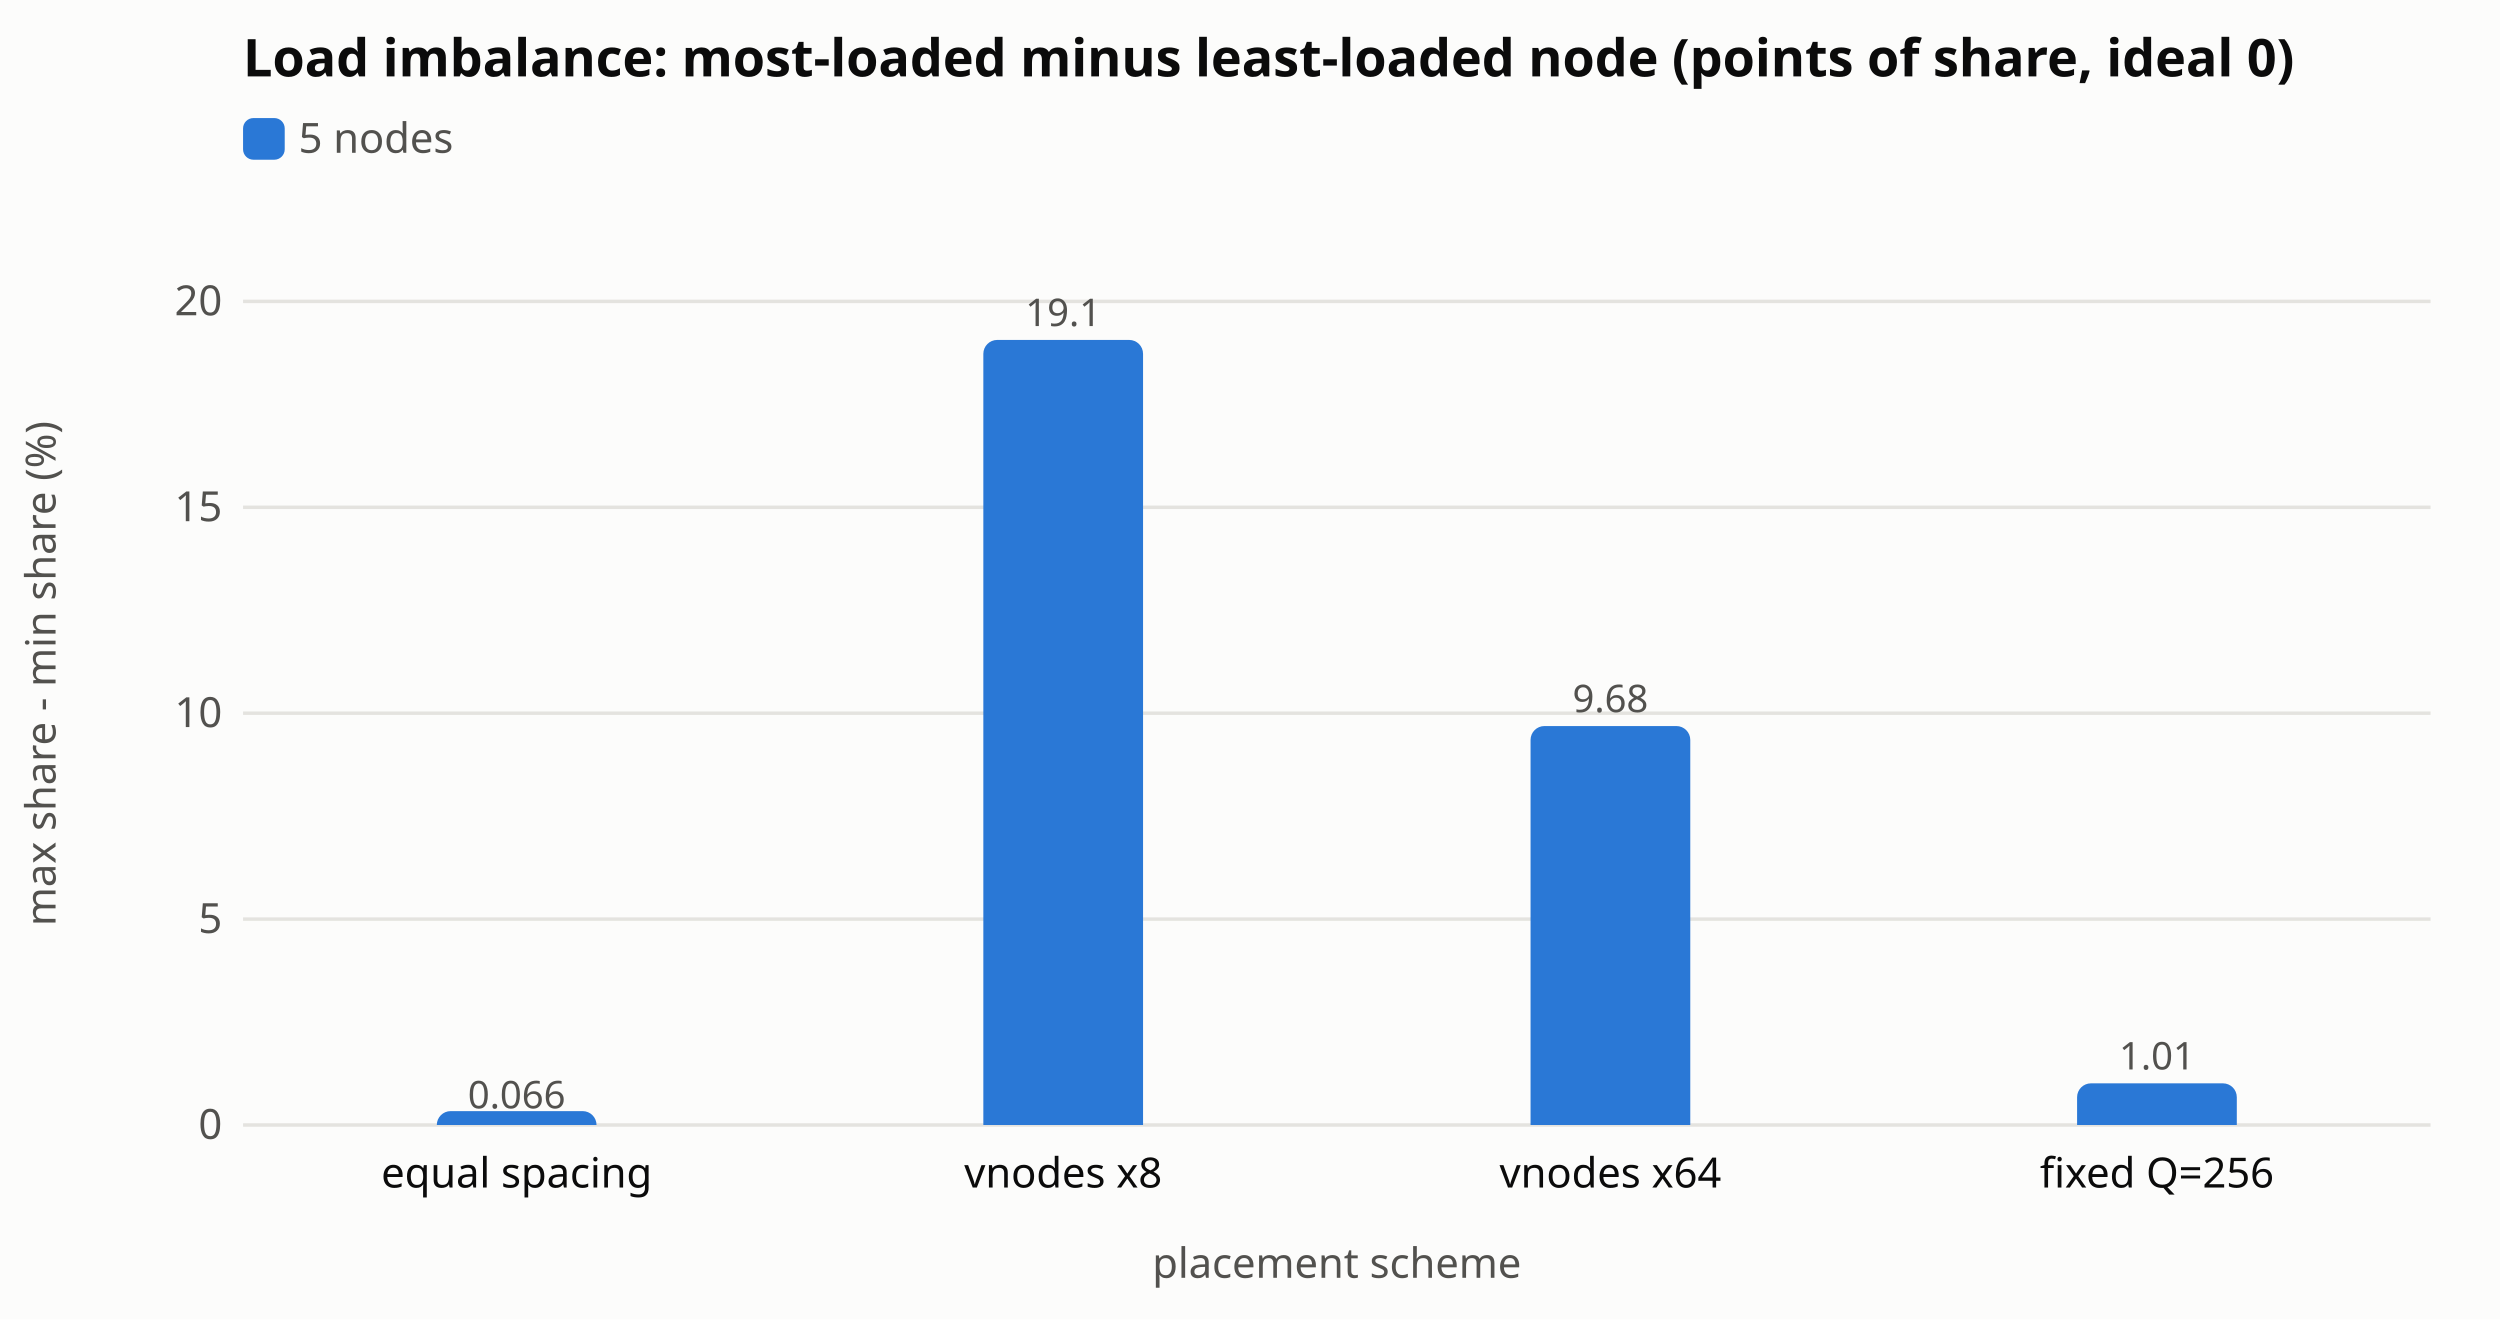
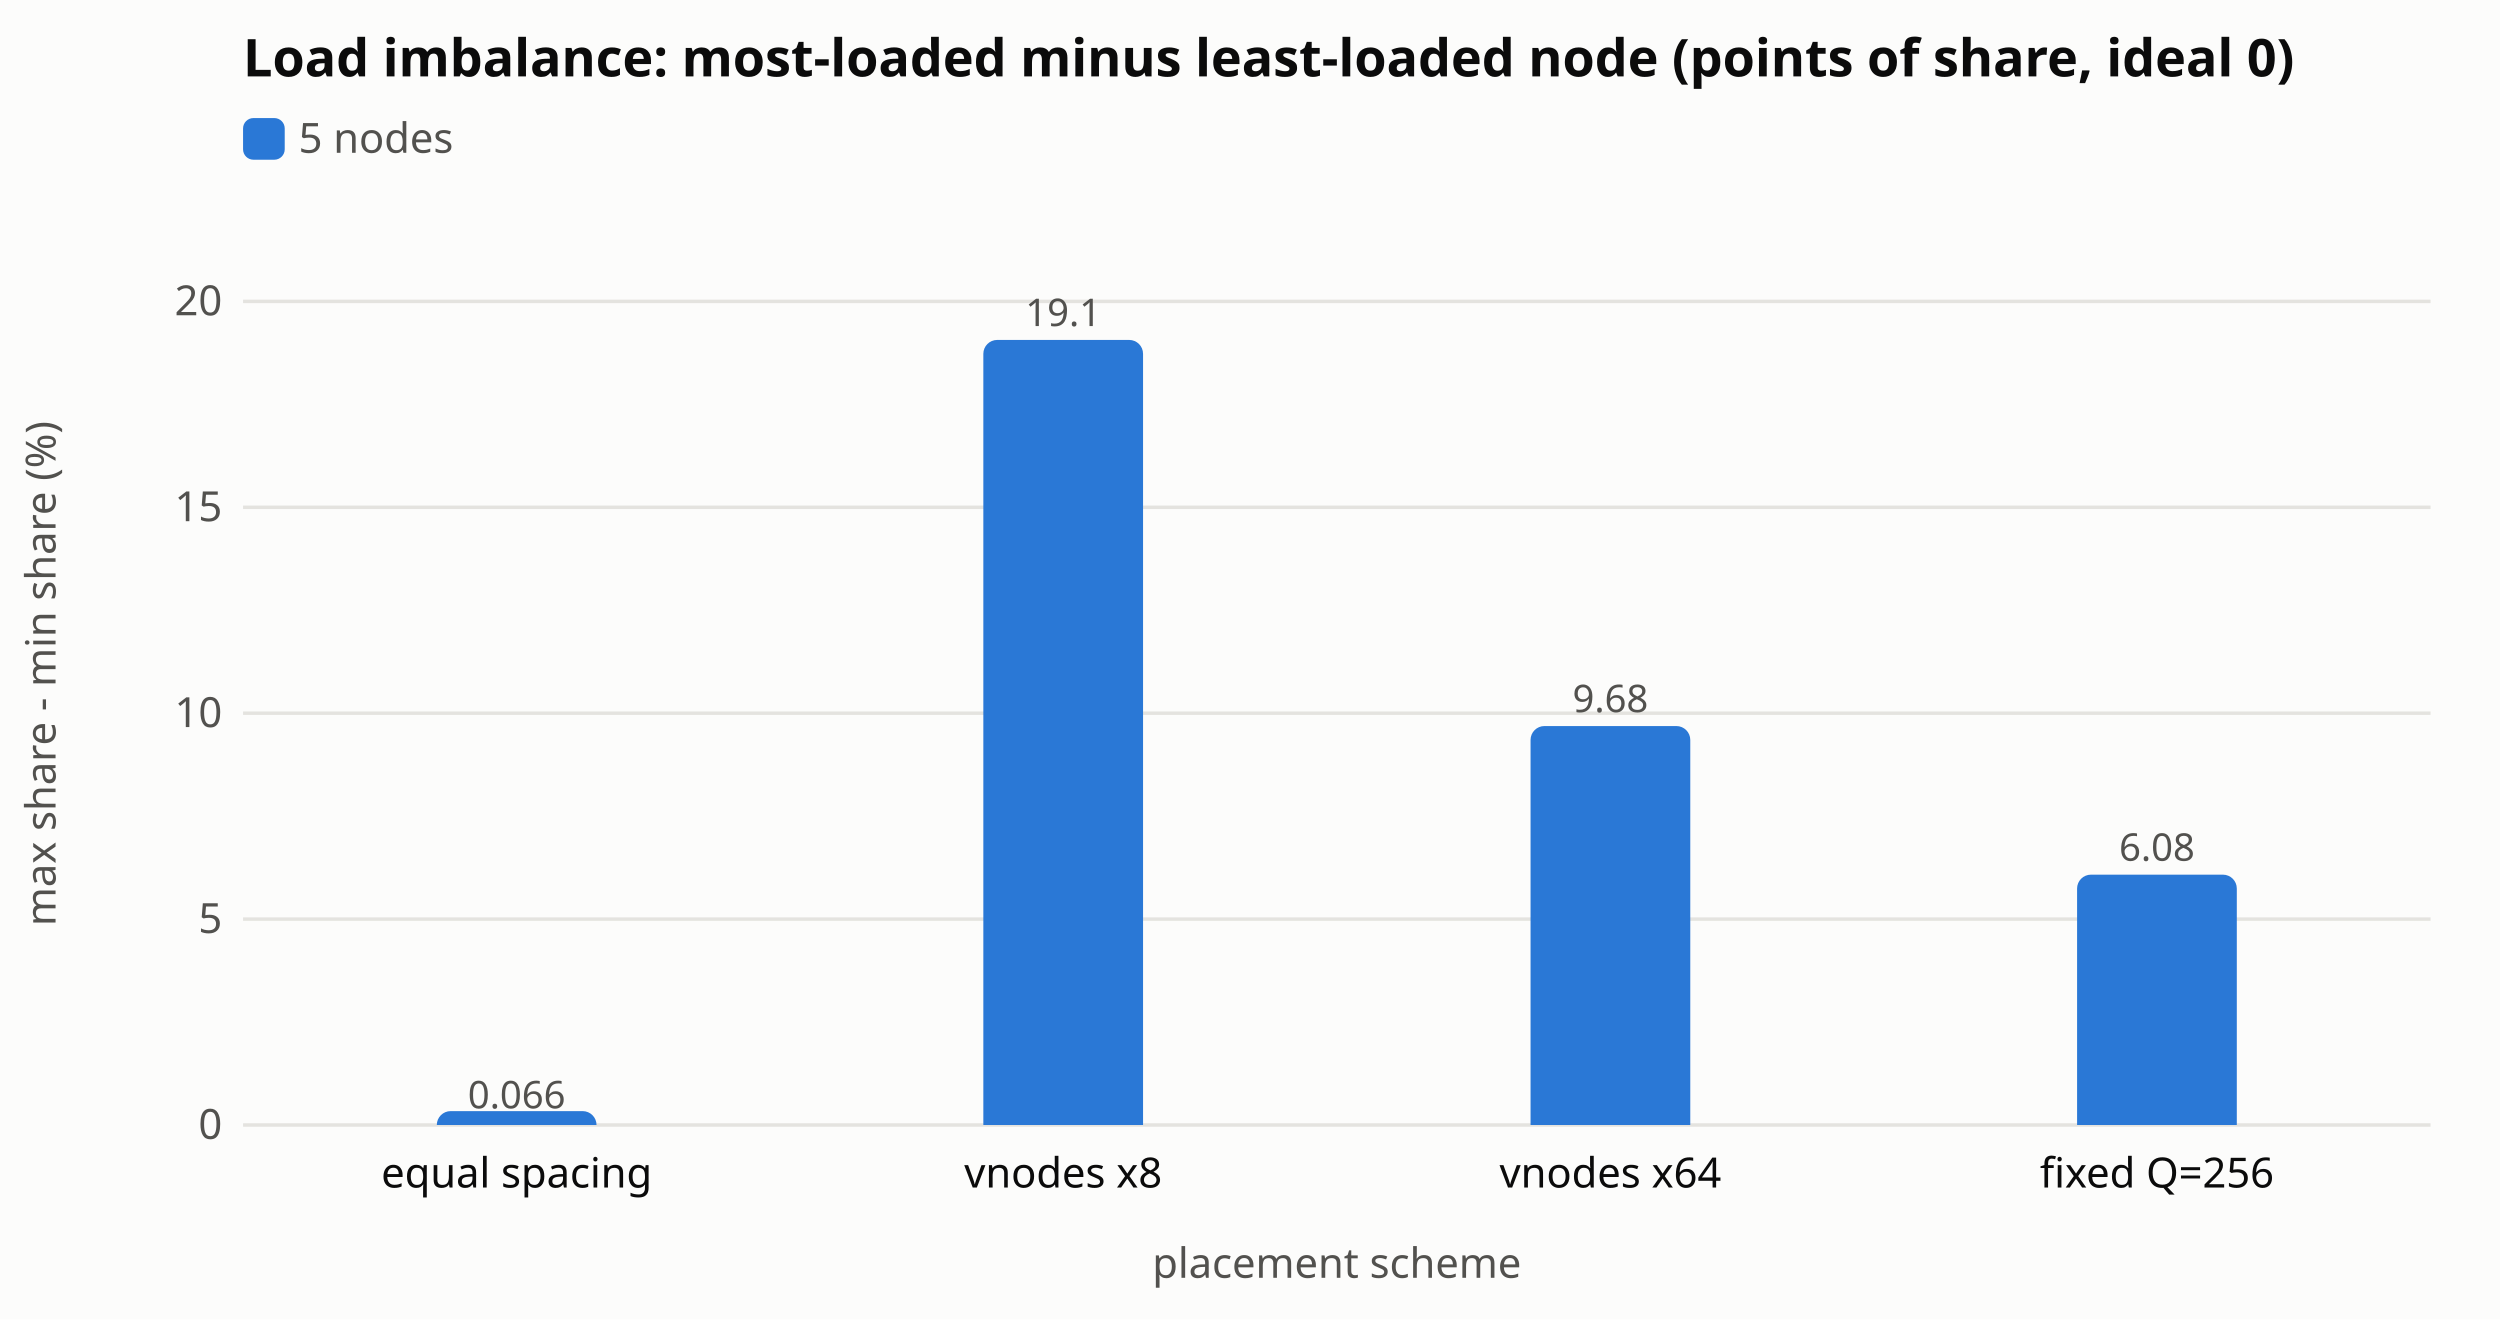
<svg xmlns="http://www.w3.org/2000/svg" width="720" height="380" font-family="system-ui,sans-serif" font-size="12">
  <rect width="100%" height="100%" fill="#fcfcfb" />
  <text x="70" y="22" font-size="15" font-weight="600" fill="#0b0b0b">Load imbalance: most-loaded minus least-loaded node (points of share, ideal 0)</text>
  <rect x="70" y="34" width="12" height="12" rx="3" fill="#2a78d6" />
  <text x="86" y="44" fill="#52514e">5 nodes</text>
  <text x="385" y="368" text-anchor="middle" fill="#52514e">placement scheme</text>
  <text transform="translate(16,194) rotate(-90)" text-anchor="middle" fill="#52514e">max share - min share (%)</text>
  <line x1="70" x2="700" y1="324.0" y2="324.0" stroke="#e4e3df" />
  <text x="64" y="328.0" text-anchor="end" fill="#52514e">0</text>
  <line x1="70" x2="700" y1="264.7" y2="264.7" stroke="#e4e3df" />
  <text x="64" y="268.7" text-anchor="end" fill="#52514e">5</text>
  <line x1="70" x2="700" y1="205.4" y2="205.4" stroke="#e4e3df" />
  <text x="64" y="209.4" text-anchor="end" fill="#52514e">10</text>
  <line x1="70" x2="700" y1="146.1" y2="146.1" stroke="#e4e3df" />
  <text x="64" y="150.1" text-anchor="end" fill="#52514e">15</text>
  <line x1="70" x2="700" y1="86.8" y2="86.8" stroke="#e4e3df" />
  <text x="64" y="90.8" text-anchor="end" fill="#52514e">20</text>
  <text x="148.8" y="342" text-anchor="middle" fill="#0b0b0b">equal spacing</text>
  <path d="M125.8 324 V324.0 a4 4 0 0 1 4 -4 H167.8 a4 4 0 0 1 4 4 V324 Z" fill="#2a78d6" />
  <text x="148.8" y="319.2" text-anchor="middle" font-size="11" fill="#52514e">0.066</text>
  <text x="306.2" y="342" text-anchor="middle" fill="#0b0b0b">vnodes x8</text>
  <path d="M283.2 324 V101.9 a4 4 0 0 1 4 -4 H325.2 a4 4 0 0 1 4 4 V324 Z" fill="#2a78d6" />
  <text x="306.2" y="93.9" text-anchor="middle" font-size="11" fill="#52514e">19.1</text>
  <text x="463.8" y="342" text-anchor="middle" fill="#0b0b0b">vnodes x64</text>
  <path d="M440.8 324 V213.1 a4 4 0 0 1 4 -4 H482.8 a4 4 0 0 1 4 4 V324 Z" fill="#2a78d6" />
  <text x="463.8" y="205.1" text-anchor="middle" font-size="11" fill="#52514e">9.68</text>
  <text x="621.2" y="342" text-anchor="middle" fill="#0b0b0b">fixed Q=256</text>
-   <path d="M598.2 324 V316.0 a4 4 0 0 1 4 -4 H640.2 a4 4 0 0 1 4 4 V324 Z" fill="#2a78d6" />
-   <text x="621.2" y="308.0" text-anchor="middle" font-size="11" fill="#52514e">1.01</text>
+   <path d="M598.2 324 V255.9 a4 4 0 0 1 4 -4 H640.2 a4 4 0 0 1 4 4 V324 Z" fill="#2a78d6" />
+   <text x="621.2" y="247.9" text-anchor="middle" font-size="11" fill="#52514e">6.08</text>
</svg>
